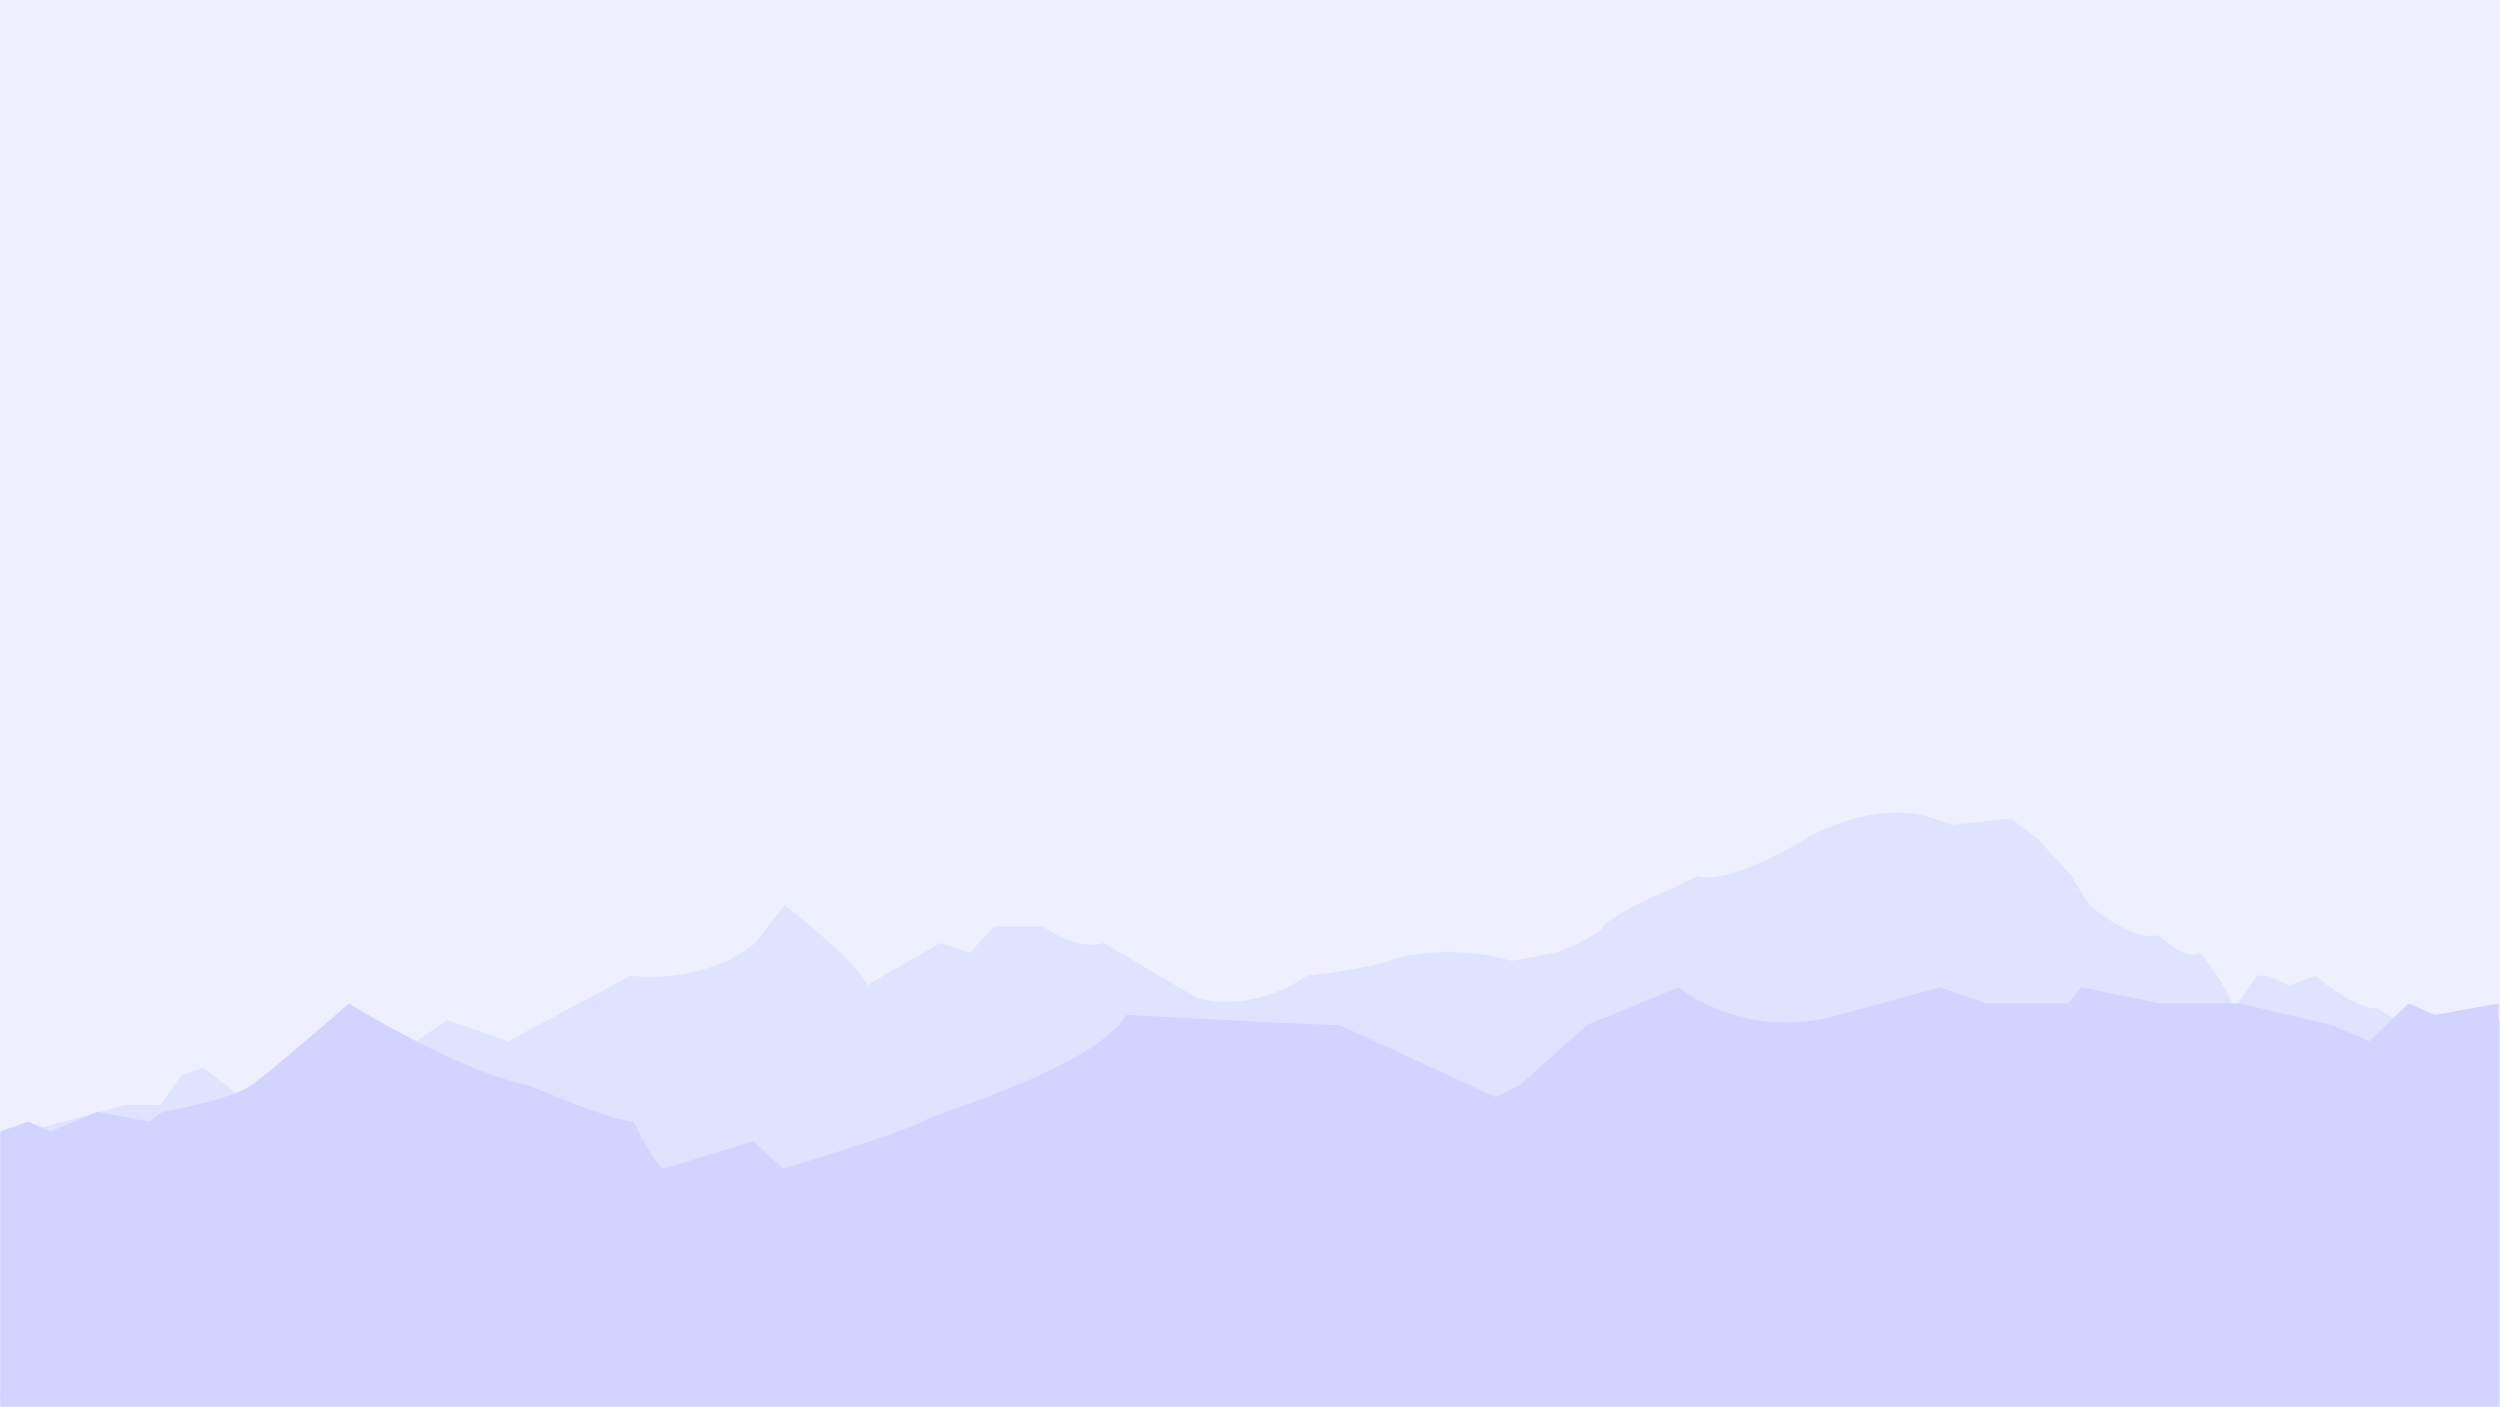
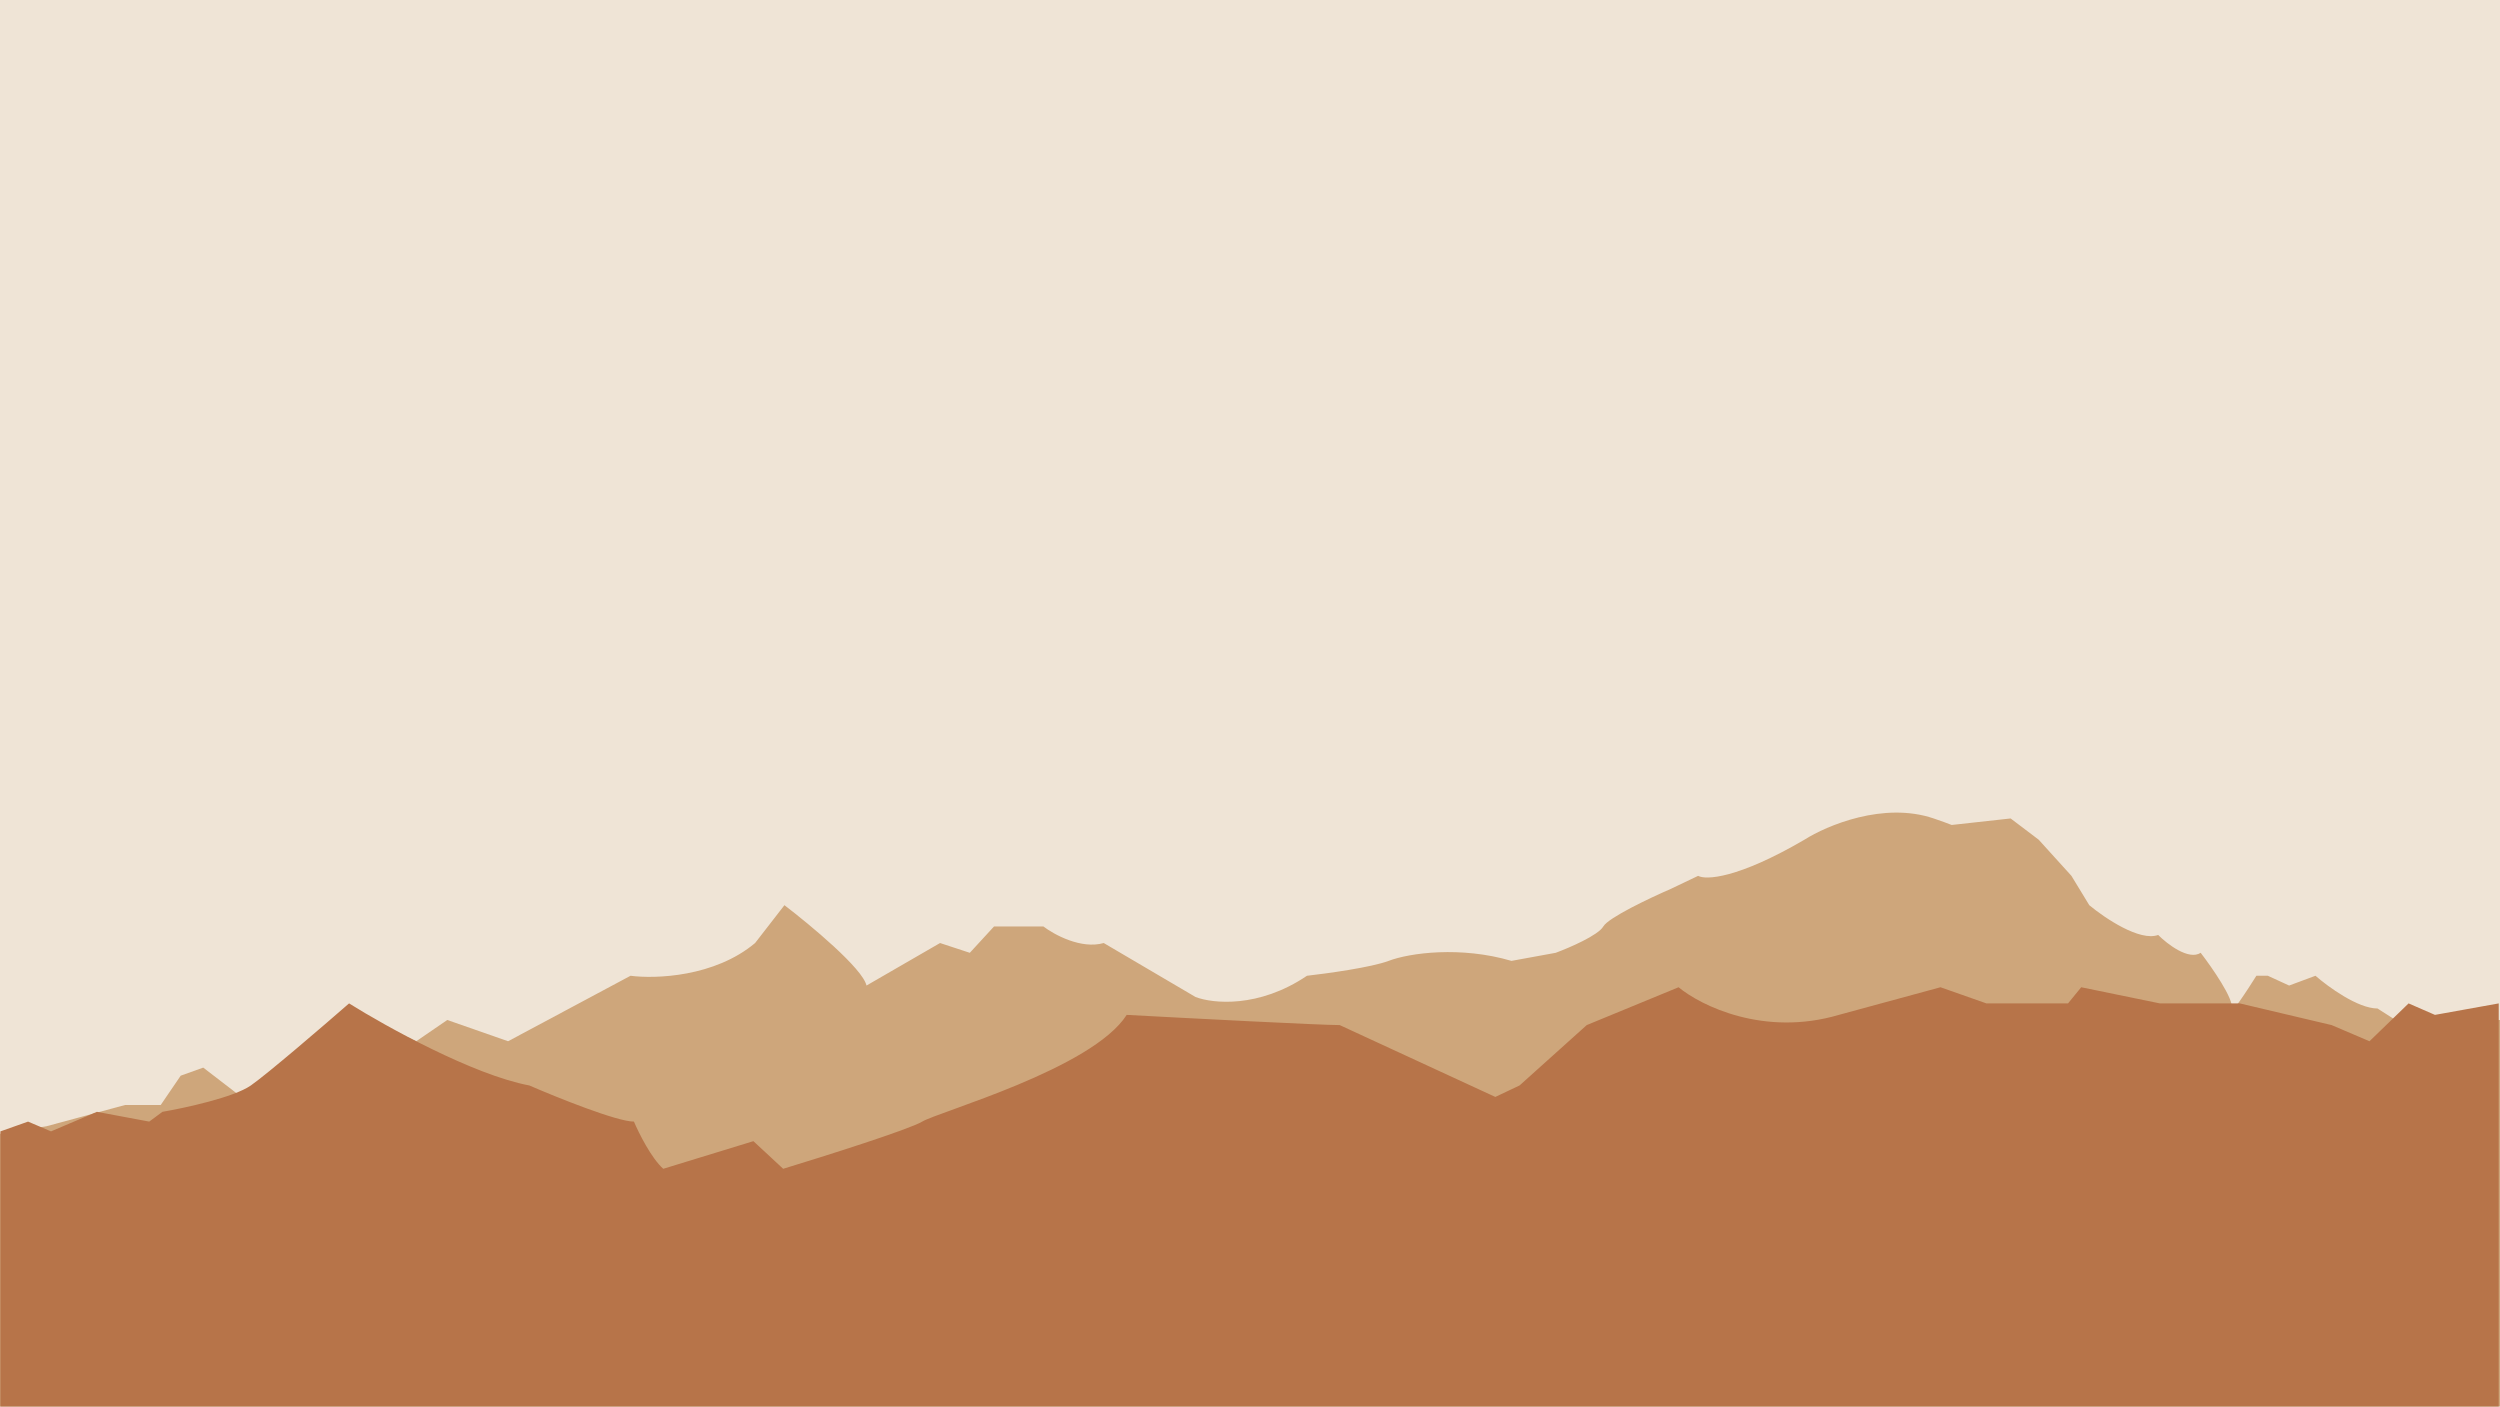
<svg xmlns="http://www.w3.org/2000/svg" fill="none" viewBox="0 0 2940 1654">
  <g clip-path="url(#a)">
-     <path fill="#eef0ff" d="M0 0h2940v1654H0z" />
-     <path fill="#dfe3ff" d="m54.5 1324.5 92.5-25h42l23.5-34.5 26.5-9.5 45.5 35L412 1189l77.5 35.5 36.5-25 71.5 25 144-77c29 3.83 98.9 1.5 146.5-38.5l34.5-44.5c30.333 23.17 92.1 74.5 96.5 94.5l86.5-50 35 11.5 28.5-31h58c12.67 9.67 44.6 27.1 71 19.5l108 63.5c20 7.67 74.2 13.4 131-25 23.67-2.67 76-9.9 96-17.5 25-9.5 85-17.5 144.5 0l52-9.5c16.17-6 50-20.6 56-31 6-10.4 55.17-33.67 79-44l32.5-15.5c8.83 5 46.2 3.5 125-42.5 26.17-16.667 93.2-45 152-25 9.22 3.135 16.15 5.656 21.19 7.659l69.31-7.659 33 25 38.5 42.5 21 34.5c18 15 59.4 43 81 35 10.83 10.83 36 30.2 50 21 13.33 17.33 39.3 54.7 36.5 65.5-2.8 10.8 18.17-21.17 29-38.5h13.5l25 11.5 31-11.5c14.67 12.83 49.8 38.5 73 38.5l21 13.5h123.5v460H-3.5V1334l58-9.5Z" />
-     <path fill="#d1d4ff" d="M33 1319 .5 1330.5v331h2938V1180l-75 13.5-31-13.5-46 44.5-44.5-19-108-25.5h-94l-92.5-19-15.5 19h-96l-54-19-119.5 32.5c-88 26-162.33-10.83-188.5-32.5l-108 44.5-79 71-28.5 13.5-183-84.5c-22.8 0-176.5-8-250.5-12-40.5 63.5-221.5 114-240.5 125.5-15.2 9.2-115.333 40.83-163.5 55.5l-35-32.5-106 32.5c-14-12.4-28.833-42.17-34.5-55.5-20 0-90.333-28.33-123-42.5-66-12.4-168.833-69.5-212-96.5-30.167 26.33-95.5 82.5-115.5 96.5s-77.667 26.5-104 31l-15.5 11.5-61.5-11.5-54 23-27-11.5Z" />
+     <path fill="#efe4d6" d="M0 0h2940v1654H0z" />
+     <path fill="#cea67b" d="m54.5 1324.5 92.5-25h42l23.5-34.5 26.5-9.5 45.5 35L412 1189l77.5 35.5 36.5-25 71.5 25 144-77c29 3.83 98.9 1.5 146.5-38.5l34.5-44.5c30.333 23.17 92.1 74.5 96.5 94.5l86.5-50 35 11.5 28.5-31h58c12.67 9.67 44.6 27.1 71 19.5l108 63.5c20 7.67 74.2 13.4 131-25 23.67-2.67 76-9.9 96-17.5 25-9.5 85-17.5 144.5 0l52-9.5c16.17-6 50-20.6 56-31 6-10.4 55.17-33.67 79-44l32.5-15.5c8.83 5 46.2 3.5 125-42.5 26.17-16.667 93.2-45 152-25 9.22 3.135 16.15 5.656 21.19 7.659l69.31-7.659 33 25 38.5 42.5 21 34.5c18 15 59.4 43 81 35 10.83 10.83 36 30.2 50 21 13.33 17.33 39.3 54.7 36.5 65.5-2.8 10.8 18.17-21.17 29-38.5h13.5l25 11.5 31-11.5c14.67 12.83 49.8 38.5 73 38.5l21 13.5h123.5v460H-3.5V1334l58-9.5Z" />
+     <path fill="#b77449" d="M33 1319 .5 1330.5v331h2938V1180l-75 13.5-31-13.5-46 44.5-44.5-19-108-25.5h-94l-92.5-19-15.5 19h-96l-54-19-119.5 32.5c-88 26-162.33-10.83-188.5-32.5l-108 44.5-79 71-28.5 13.5-183-84.5c-22.8 0-176.5-8-250.5-12-40.5 63.5-221.5 114-240.5 125.5-15.2 9.2-115.333 40.83-163.5 55.5l-35-32.5-106 32.5c-14-12.4-28.833-42.17-34.5-55.5-20 0-90.333-28.33-123-42.5-66-12.4-168.833-69.5-212-96.5-30.167 26.33-95.5 82.5-115.5 96.5s-77.667 26.5-104 31l-15.5 11.5-61.5-11.5-54 23-27-11.5Z" />
  </g>
  <defs>
    <clipPath id="a">
      <path fill="#fff" d="M0 0h2940v1654H0z" />
    </clipPath>
  </defs>
</svg>
